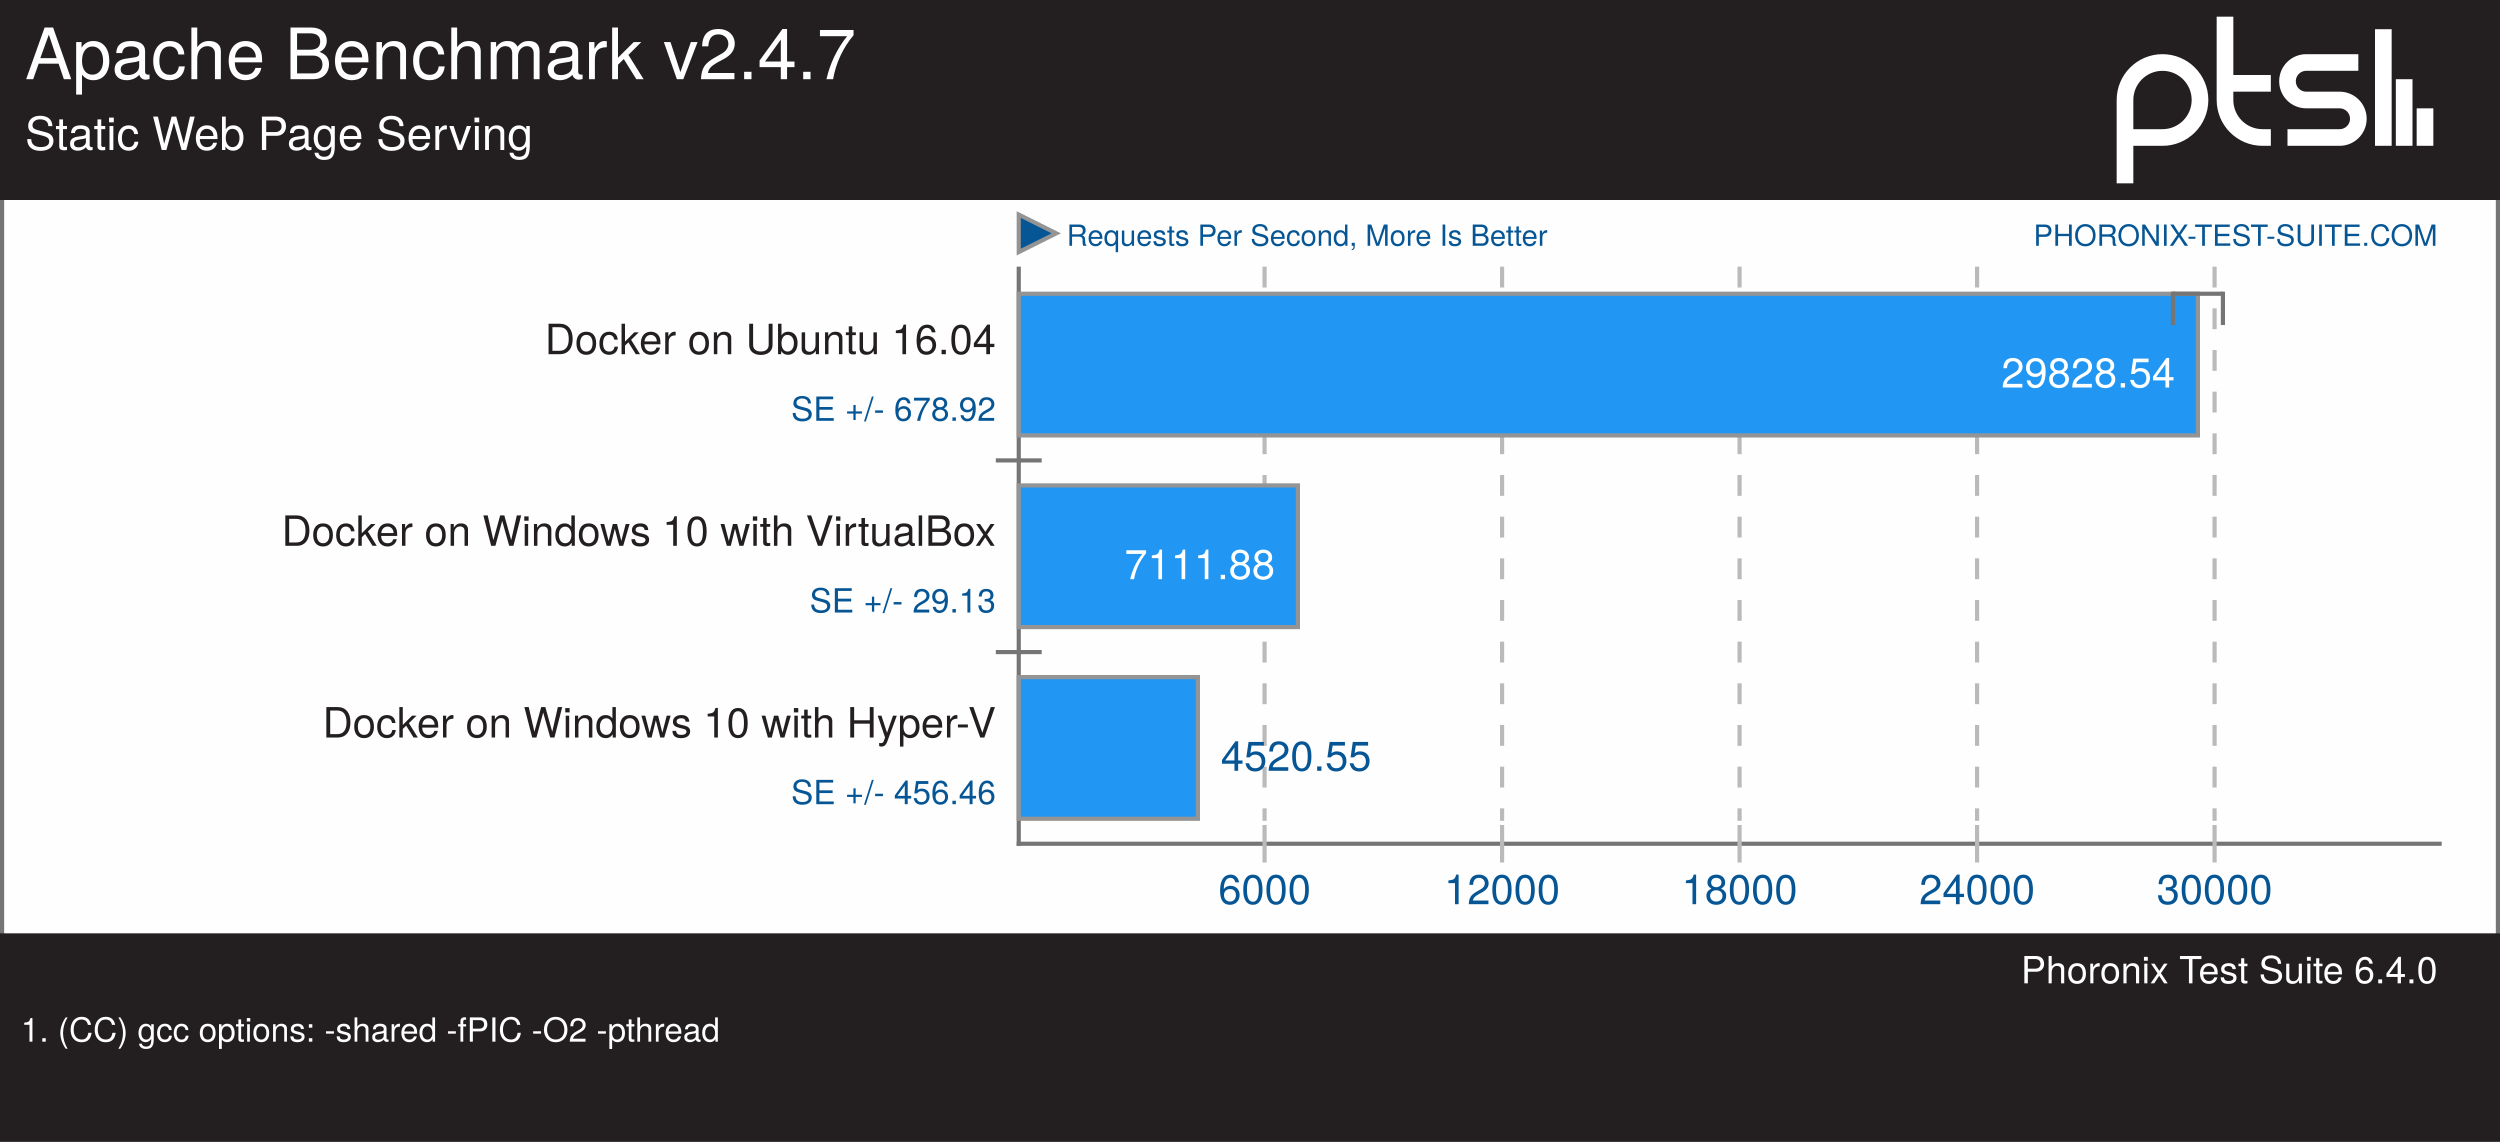
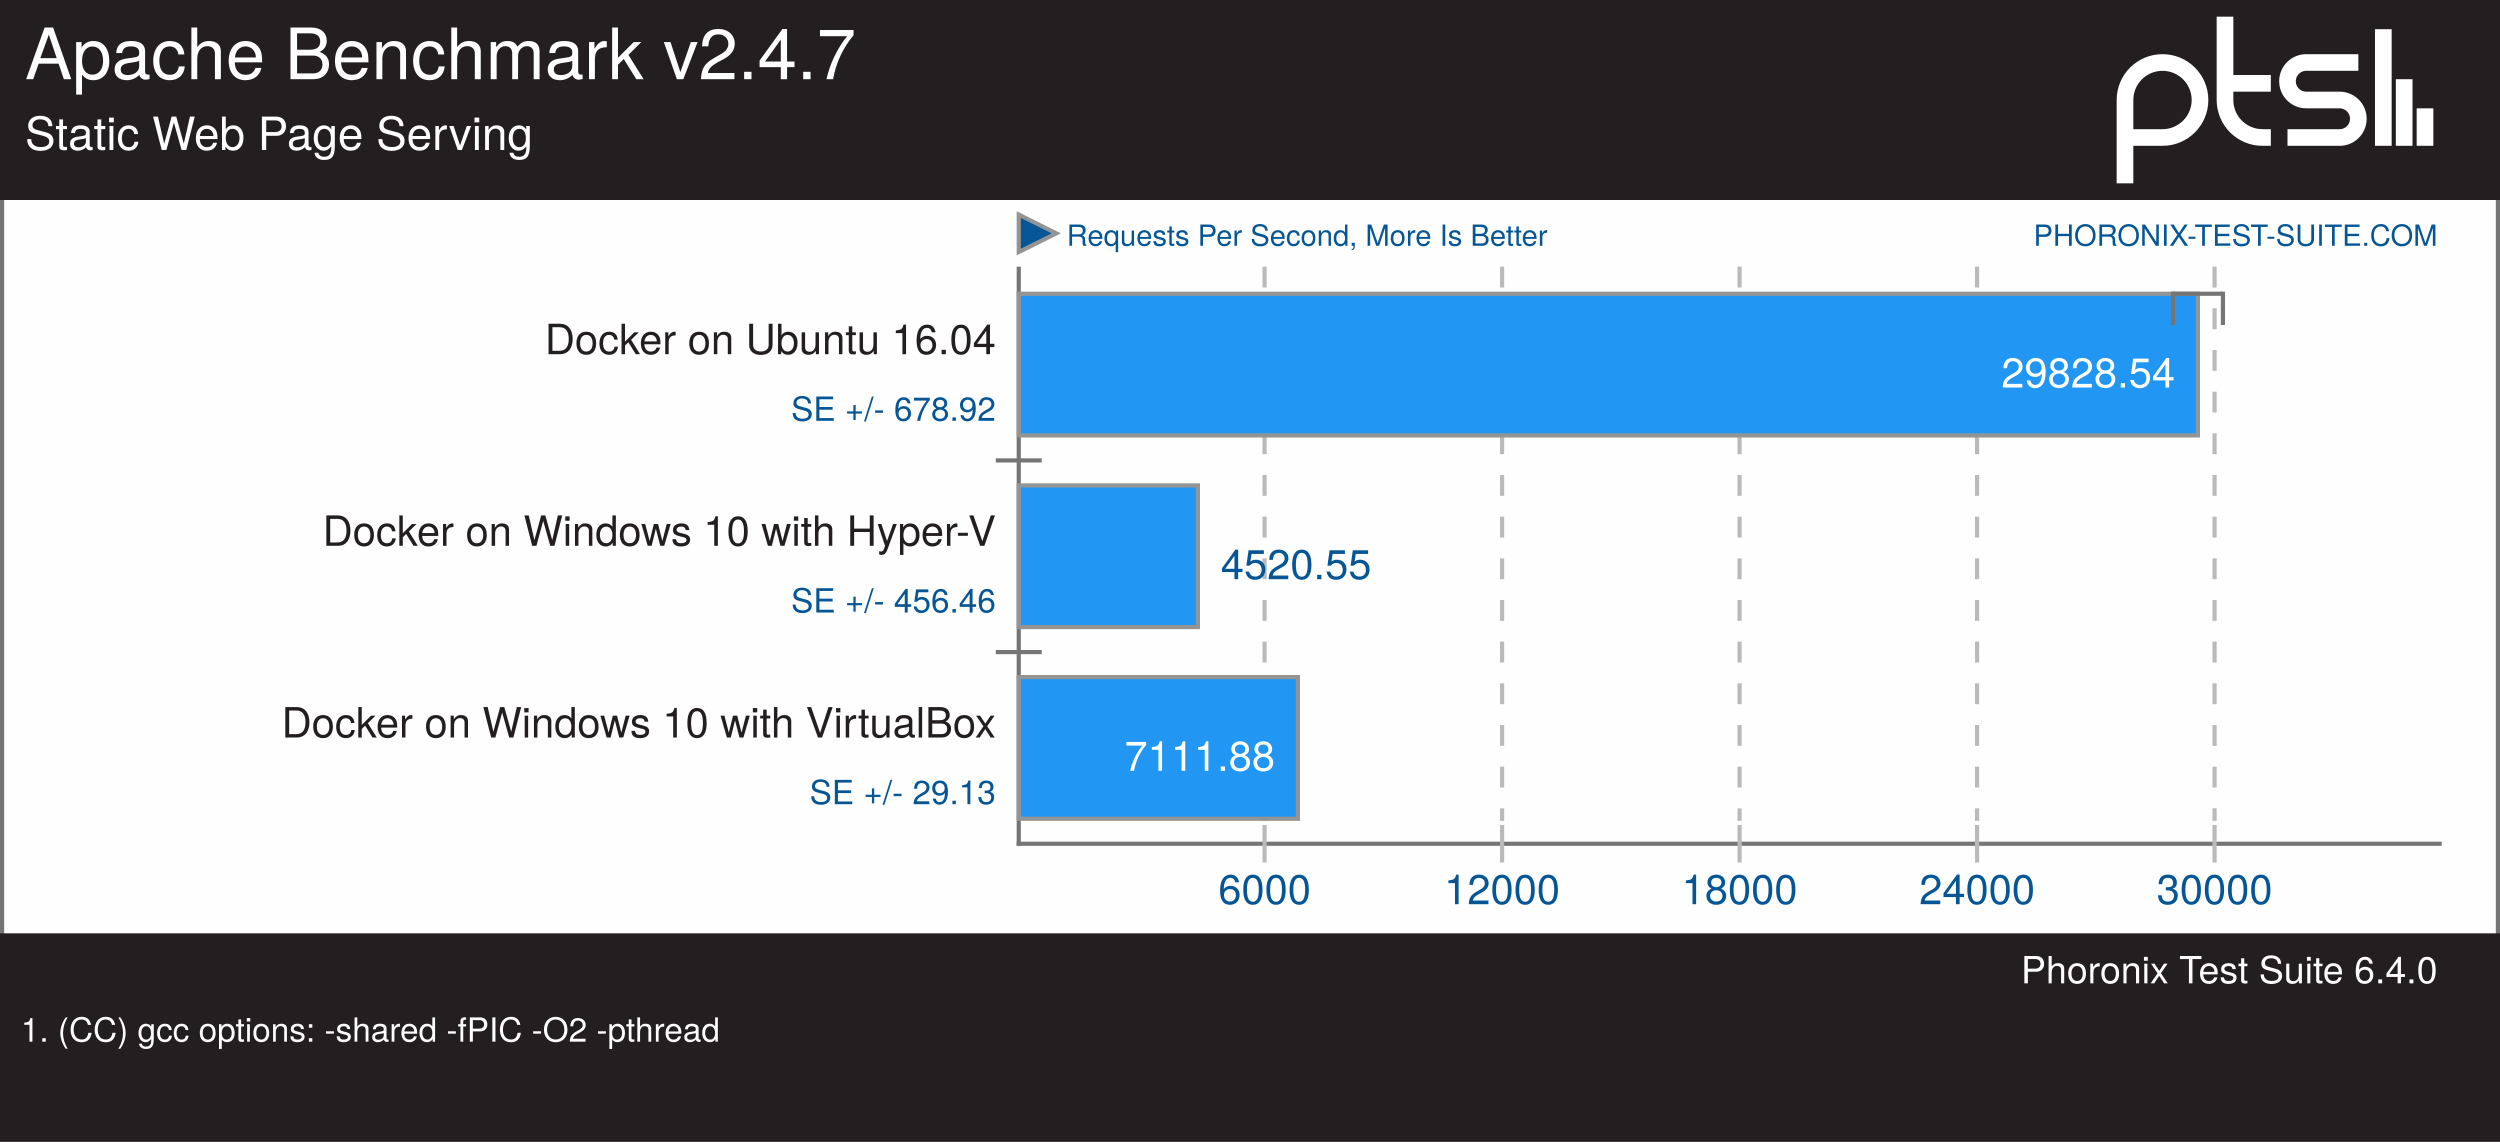
<svg xmlns="http://www.w3.org/2000/svg" xmlns:xlink="http://www.w3.org/1999/xlink" version="1.1" font-family="sans-serif, droid-sans, helvetica, verdana, tahoma" viewbox="0 0 600 274" width="600" height="274" preserveAspectRatio="xMinYMin meet">
  <rect x="0" y="0" width="600" height="274" fill="#FEFEFE" stroke="#757575" stroke-width="2" />
  <g stroke="#757575" stroke-width="1">
    <line x1="244.5" y1="64" x2="244.5" y2="203" />
    <line x1="244" y1="202.5" x2="586" y2="202.5" />
  </g>
  <a xlink:href="http://www.phoronix-test-suite.com/" xlink:show="new">
    <text x="585" y="59" font-size="7" fill="#065695" text-anchor="end" xlink:show="new">PHORONIX-TEST-SUITE.COM</text>
  </a>
  <polygon points="253.5,56 244.5,60.5 244.5,51.5" fill="#065695" stroke="#949494" stroke-width="1" />
  <text x="256" y="59" font-size="7" fill="#065695" text-anchor="start">Requests Per Second, More Is Better</text>
  <rect x="0" y="0" width="600" height="48" fill="#231f20" />
  <a xlink:href="http://openbenchmarking.org/test/pts/apache-1.6.1" xlink:show="new">
    <text x="6" y="19" font-size="17" fill="#FEFEFE" text-anchor="start" xlink:show="new">Apache Benchmark v2.4.7</text>
  </a>
  <text x="6" y="36" font-size="11" fill="#FEFEFE" text-anchor="start">Static Web Page Serving</text>
  <path d="m74 22v9m-5-16v16m-5-28v28m-23-2h12.5c2.485 0 4.5-2.015 4.5-4.5s-2.015-4.5-4.5-4.5h-8c-2.485 0-4.5-2.015-4.5-4.5s2.015-4.5 4.5-4.5h12.5m-21 5h-11m11 13h-2c-4.971 0-9-4.029-9-9v-20m-24 40v-20c0-4.971 4.029-9 9-9 4.971 0 9 4.029 9 9s-4.029 9-9 9h-9" stroke="#ffffff" stroke-width="4" fill="none" transform="translate(508,4)" />
  <line x1="244.5" y1="110" x2="244.5" y2="158" stroke="#757575" stroke-width="11" stroke-dasharray="1,45" />
  <g font-size="10" fill="#231f20">
    <text x="239" y="85" text-anchor="end">Docker on Ubuntu 16.04</text>
-     <text x="239" y="131" text-anchor="end">Docker on Windows 10 with VirtualBox</text>
-     <text x="239" y="177" text-anchor="end">Docker on Windows 10 with Hyper-V</text>
+     <text x="239" y="131" text-anchor="end">Docker on Windows 10 with Hyper-V</text>
+     <text x="239" y="177" text-anchor="end">Docker on Windows 10 with VirtualBox</text>
  </g>
  <g font-size="10" fill="#065695" text-anchor="middle">
    <text x="303.5" y="217">6000</text>
    <text x="360.5" y="217">12000</text>
    <text x="417.5" y="217">18000</text>
    <text x="474.5" y="217">24000</text>
    <text x="531.5" y="217">30000</text>
  </g>
  <g stroke="#BABABA" stroke-width="1">
    <line x1="303.5" y1="64" x2="303.5" y2="197" stroke-dasharray="5,5" />
    <line x1="303.5" y1="198" x2="303.5" y2="207" />
    <line x1="360.5" y1="64" x2="360.5" y2="197" stroke-dasharray="5,5" />
    <line x1="360.5" y1="198" x2="360.5" y2="207" />
    <line x1="417.5" y1="64" x2="417.5" y2="197" stroke-dasharray="5,5" />
    <line x1="417.5" y1="198" x2="417.5" y2="207" />
    <line x1="474.5" y1="64" x2="474.5" y2="197" stroke-dasharray="5,5" />
    <line x1="474.5" y1="198" x2="474.5" y2="207" />
    <line x1="531.5" y1="64" x2="531.5" y2="197" stroke-dasharray="5,5" />
    <line x1="531.5" y1="198" x2="531.5" y2="207" />
  </g>
  <g stroke="#949494" stroke-width="1">
    <rect x="244.5" y="70.5" height="34" width="283" fill="#2196f3" xlink:title="Docker on Ubuntu 16.04: 29828.54" />
-     <rect x="244.5" y="116.5" height="34" width="67" fill="#2196f3" xlink:title="Docker on Windows 10 with VirtualBox: 7111.88" />
-     <rect x="244.5" y="162.5" height="34" width="43" fill="#2196f3" xlink:title="Docker on Windows 10 with Hyper-V: 4520.55" />
+     <rect x="244.5" y="116.5" height="34" width="43" fill="#2196f3" xlink:title="Docker on Windows 10 with Hyper-V: 4520.55" />
+     <rect x="244.5" y="162.5" height="34" width="67" fill="#2196f3" xlink:title="Docker on Windows 10 with VirtualBox: 7111.88" />
  </g>
  <g font-size="8" fill="#065695" text-anchor="end">
    <text y="101" x="239">SE +/- 678.92</text>
-     <text y="147" x="239">SE +/- 29.13</text>
-     <text y="193" x="239">SE +/- 456.46</text>
+     <text y="147" x="239">SE +/- 456.46</text>
+     <text y="193" x="239">SE +/- 29.13</text>
  </g>
  <g font-size="10" fill="#FFFFFF">
    <text x="522" y="93" text-anchor="end">29828.54</text>
-     <text x="306" y="139" text-anchor="end">7111.88</text>
-     <text x="293" y="185" fill="#065695" text-anchor="start">4520.55</text>
+     <text x="293" y="139" fill="#065695" text-anchor="start">4520.55</text>
+     <text x="306" y="185" text-anchor="end">7111.88</text>
  </g>
  <line x1="521.5" y1="70" x2="521.5" y2="78" stroke="#757575" stroke-width="1" />
  <line x1="533.5" y1="70" x2="533.5" y2="78" stroke="#757575" stroke-width="1" />
  <line x1="521.5" y1="70.5" x2="533.5" y2="70.5" stroke="#757575" stroke-width="1" />
  <rect x="0" y="224" width="600" height="50" fill="#231f20" />
  <a xlink:href="http://www.phoronix-test-suite.com/" xlink:show="new">
    <text x="585" y="236" font-size="9" fill="#FEFEFE" text-anchor="end" xlink:show="new">Phoronix Test Suite 6.4.0</text>
  </a>
  <text x="5" y="250" font-size="8" fill="#FEFEFE" text-anchor="start" xlink:title="-shared -fPIC -O2 -pthread" width="595">1. (CC) gcc options: -shared -fPIC -O2 -pthread</text>
</svg>
